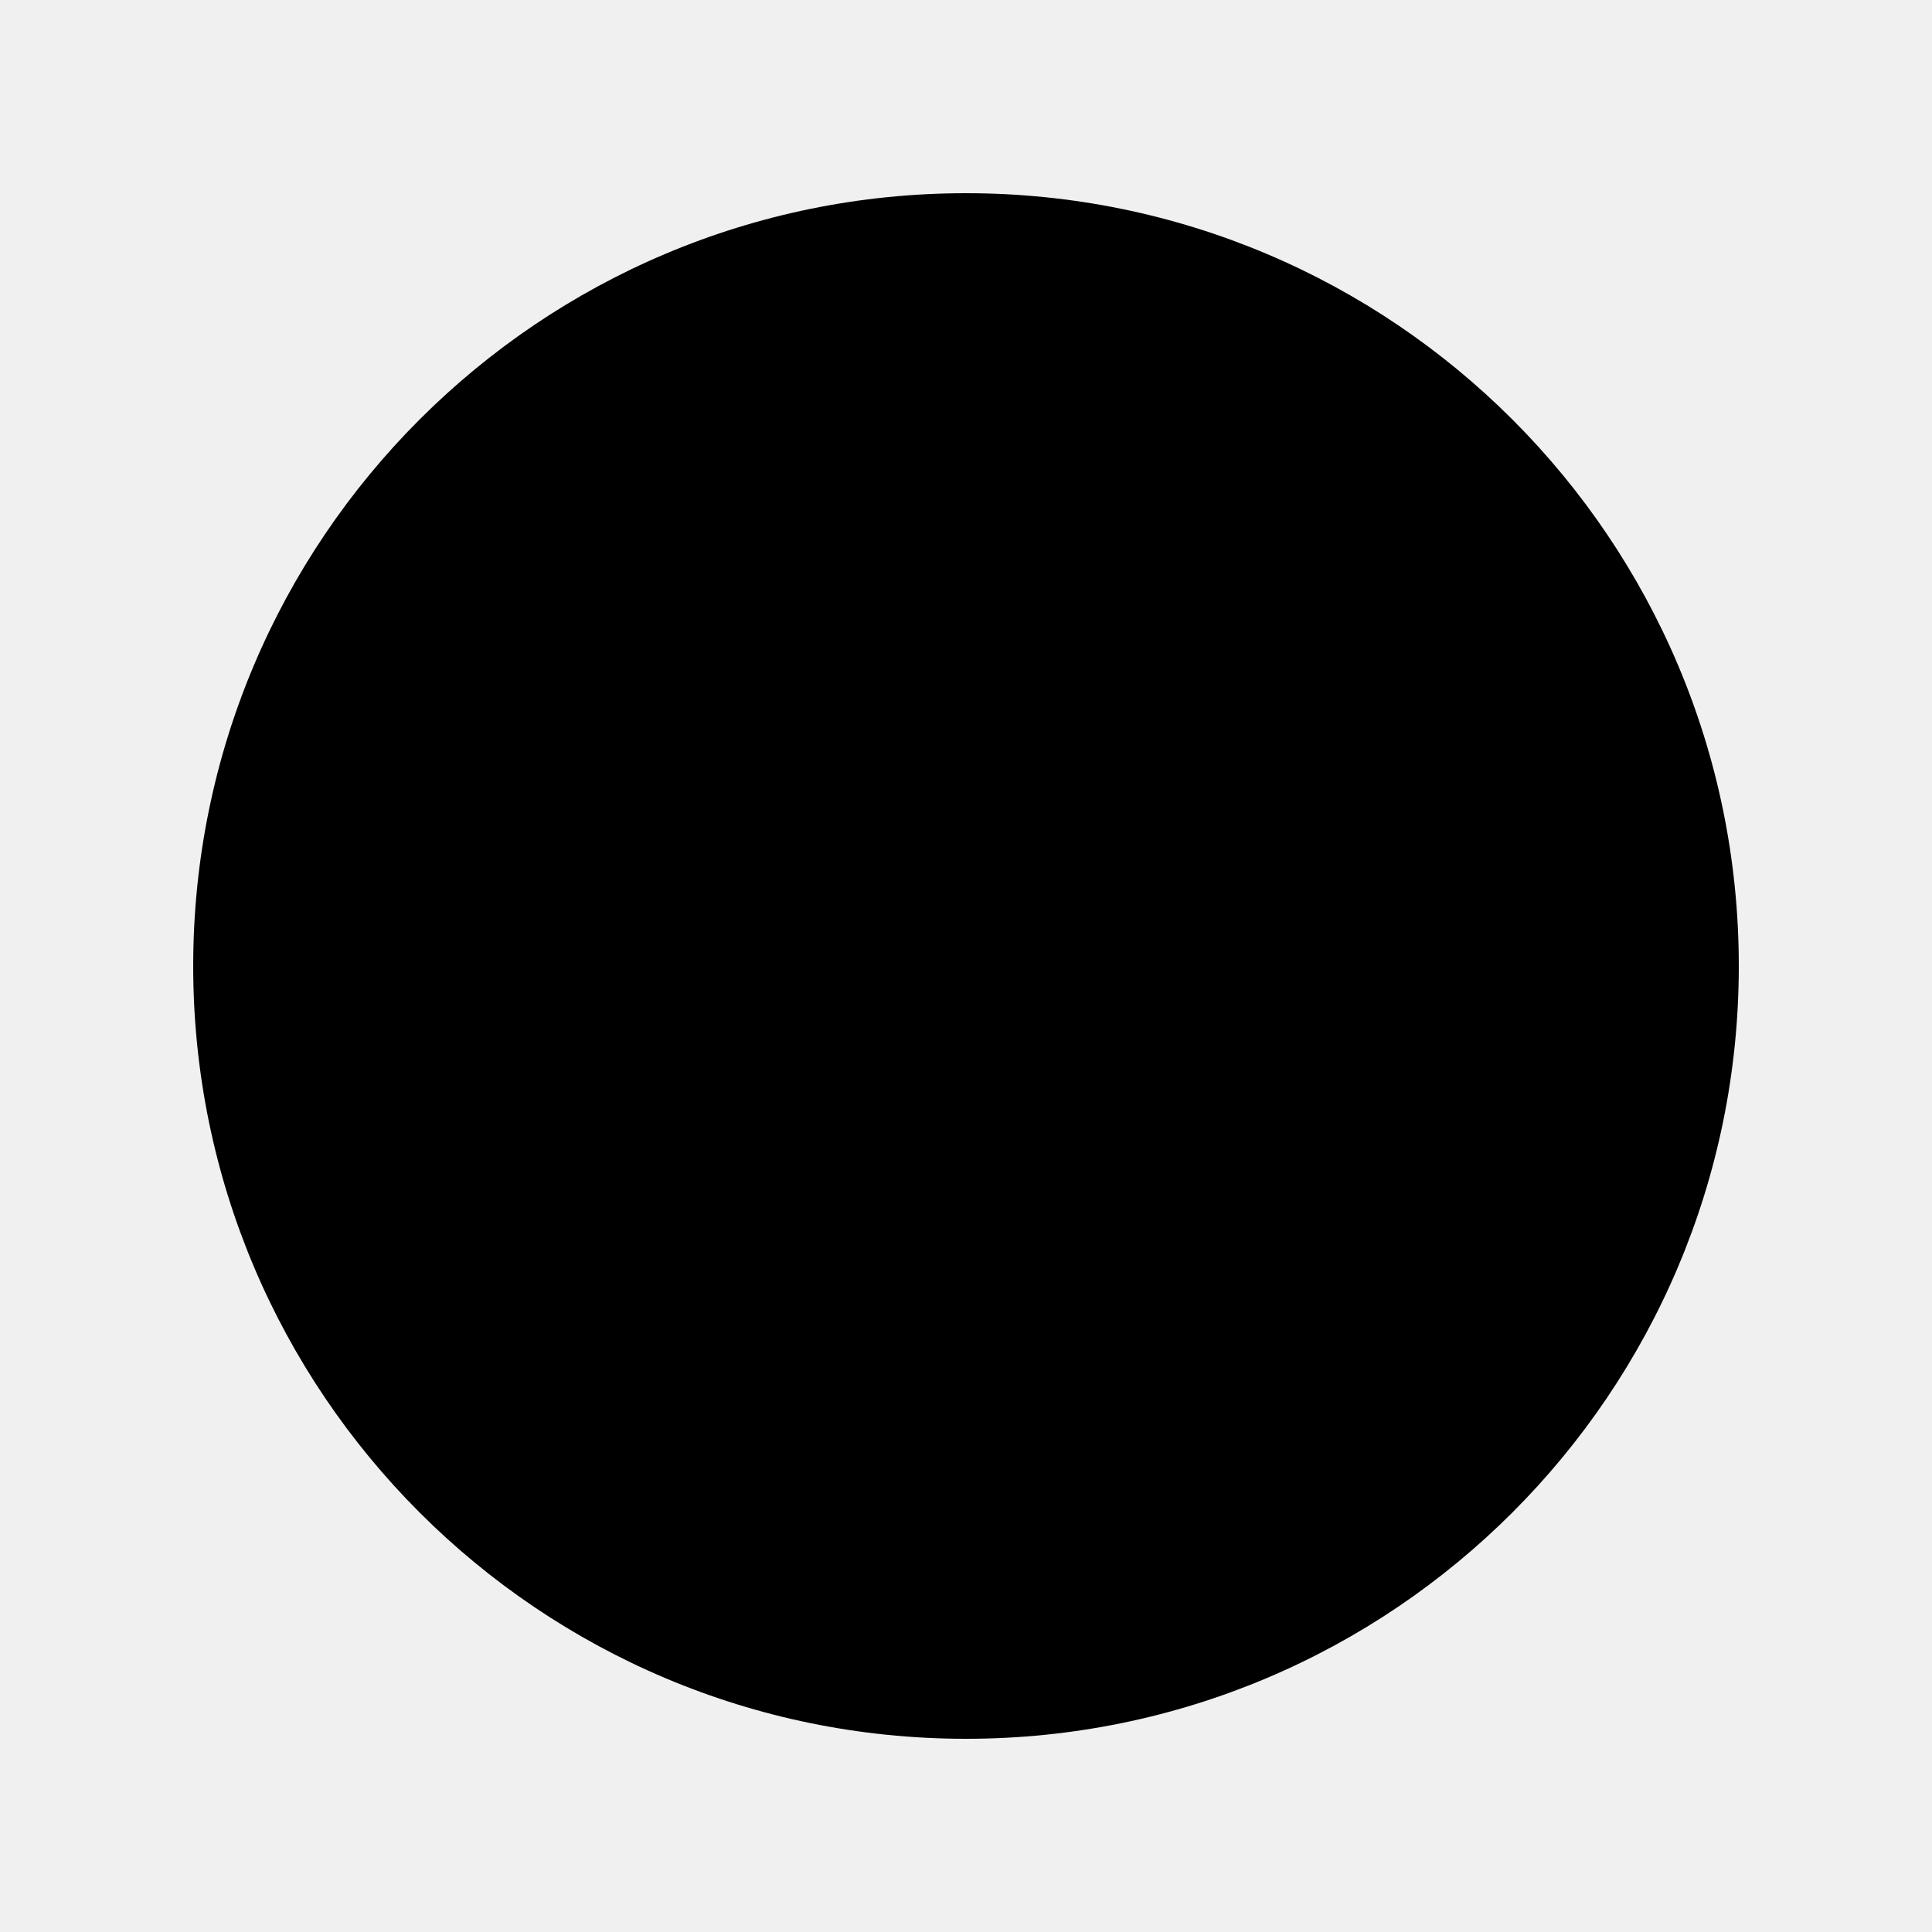
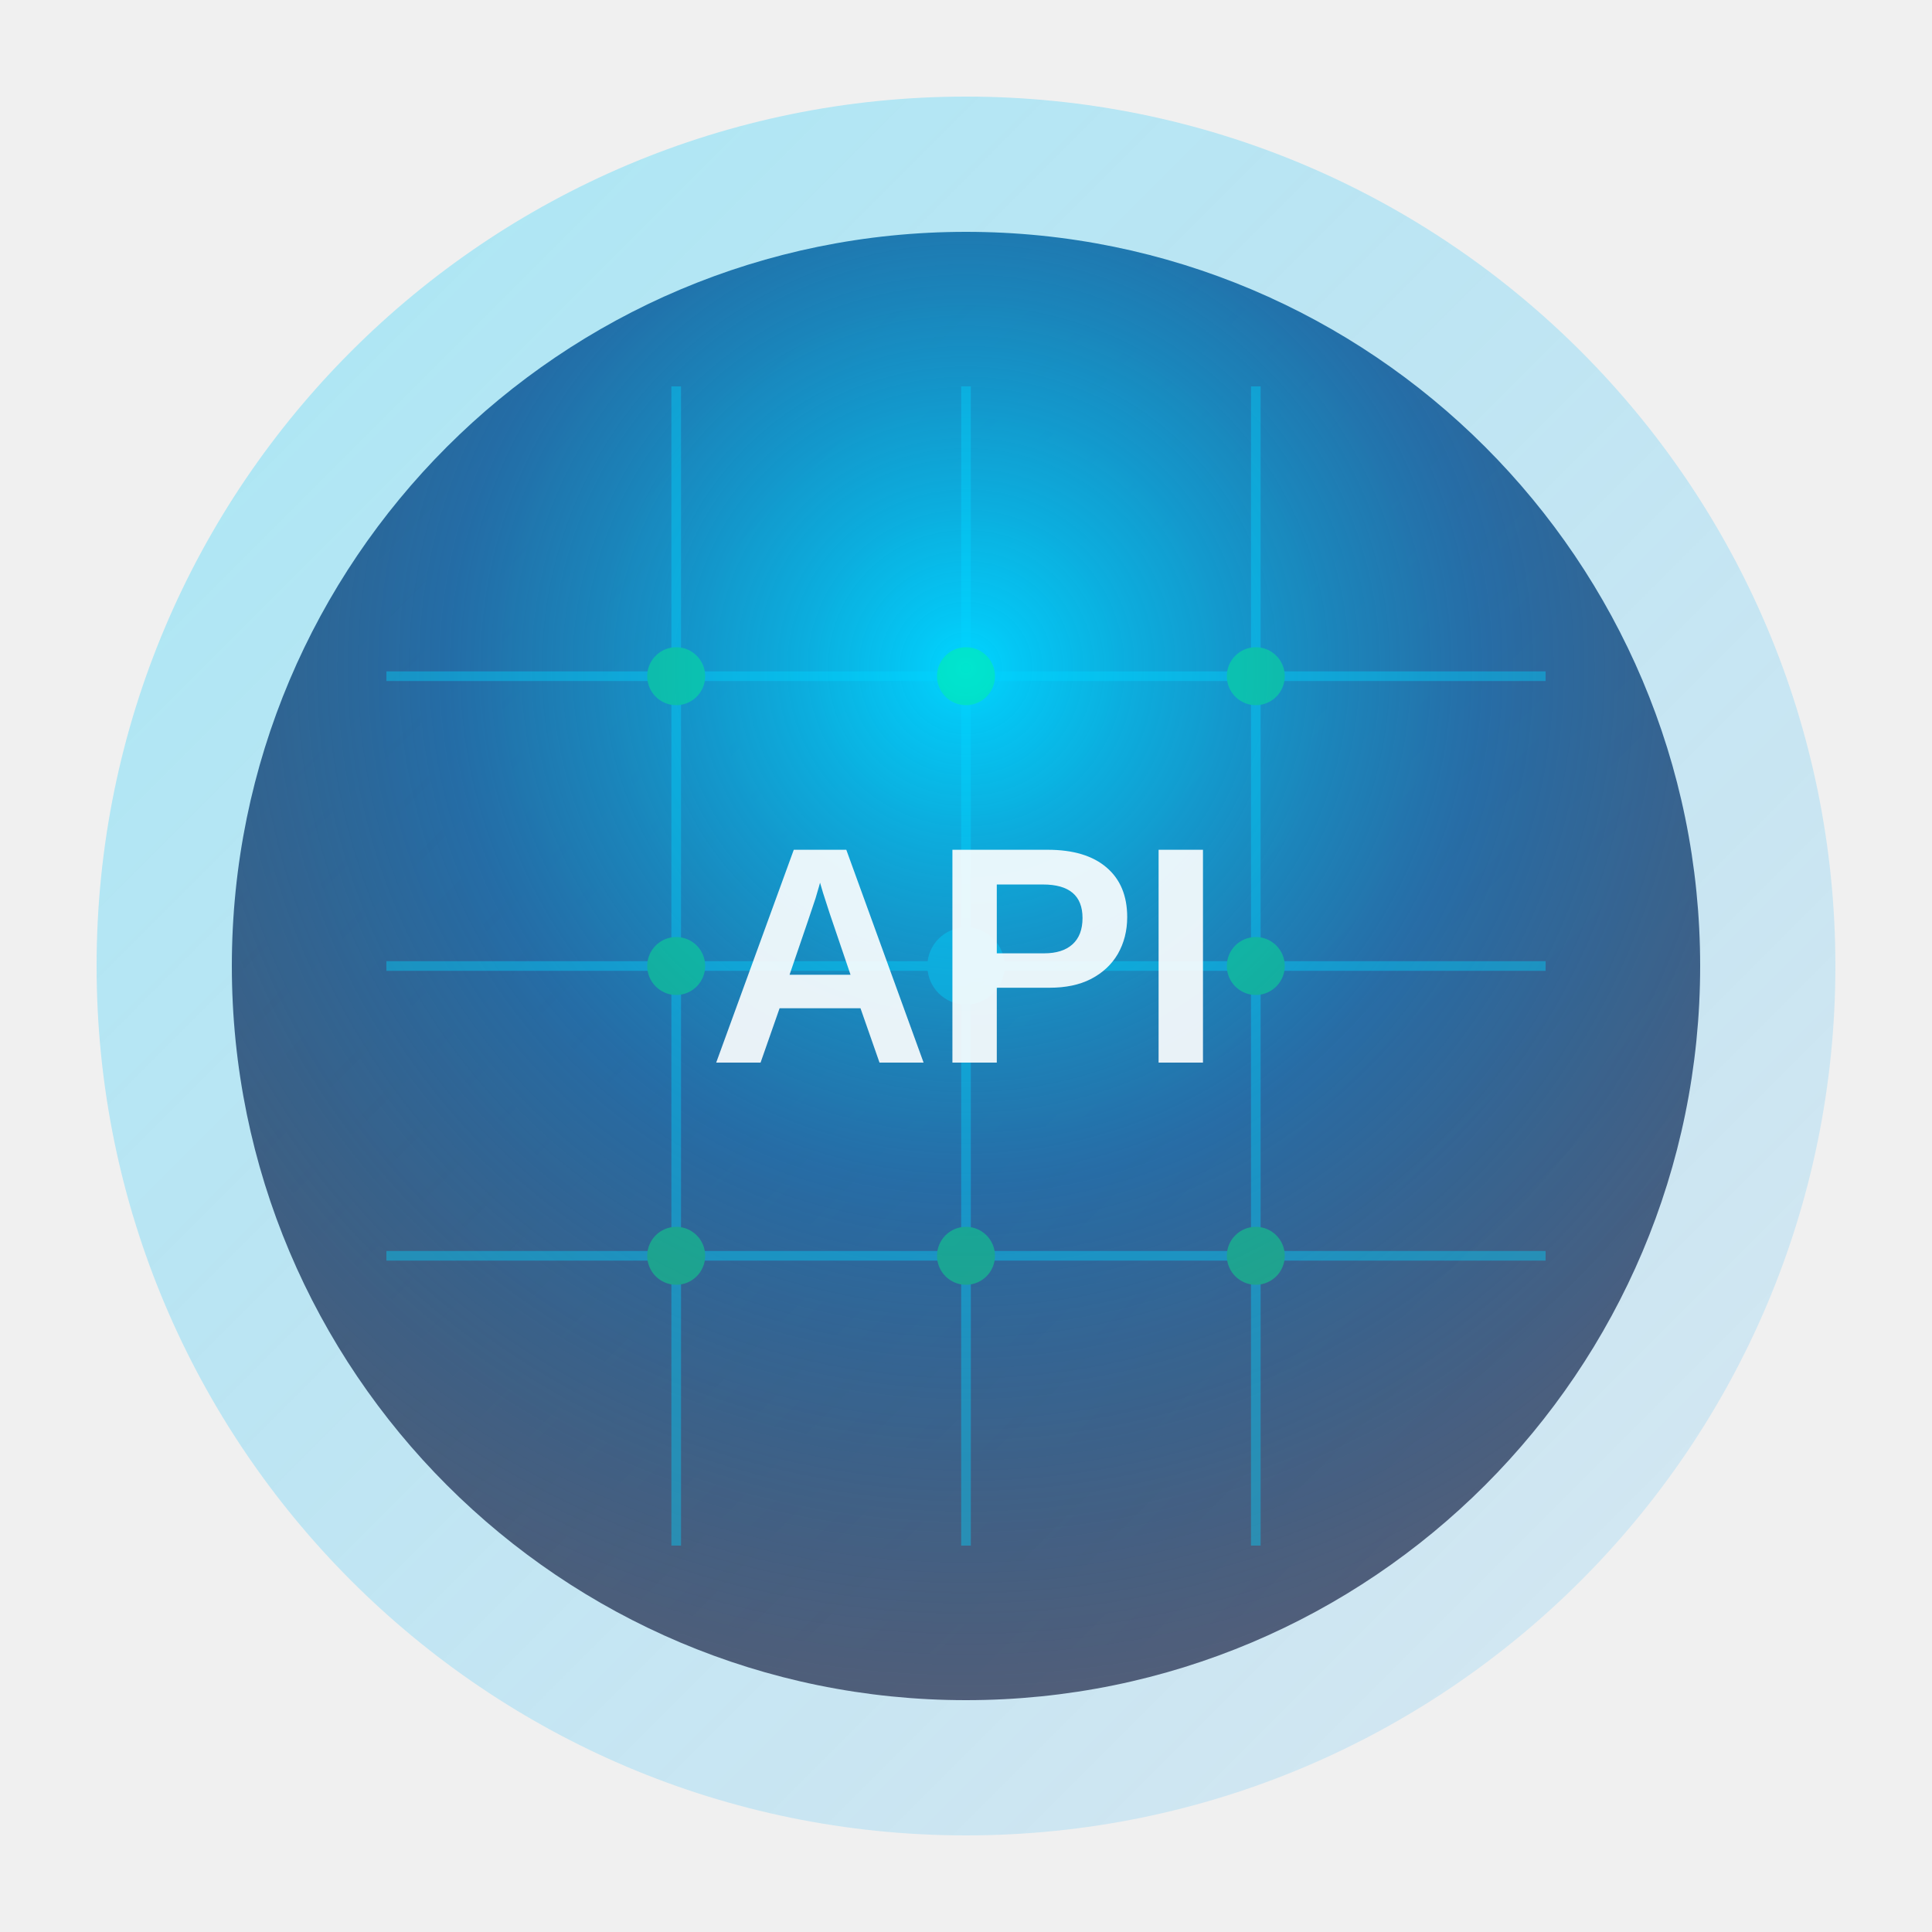
<svg xmlns="http://www.w3.org/2000/svg" viewBox="0 0 100 100">
  <defs>
-     <radialGradient id="a" cx="30%" cy="30%" r="70%">
-       <stop offset="0%">
-         <animate attributeName="stop-color" dur="5s" repeatCount="indefinite" values="#4da6ff;#00ccff;#0066cc;#6600cc;#4da6ff" />
+     <radialGradient id="apiGradient" cx="50%" cy="30%" r="70%">
+       <stop offset="0%" stop-color="#00d4ff" stop-opacity="1">
+         <animate attributeName="stop-color" dur="4s" repeatCount="indefinite" values="#00d4ff;#009ffd;#004e92;#00d4ff" />
      </stop>
-       <stop offset="70%">
-         <animate attributeName="stop-color" dur="5s" repeatCount="indefinite" values="#0066cc;#0099ff;#003366;#3300cc;#0066cc" />
+       <stop offset="50%" stop-color="#004e92" stop-opacity="0.8">
+         <animate attributeName="stop-color" dur="4s" repeatCount="indefinite" values="#004e92;#0066cc;#000428;#004e92" />
      </stop>
-       <stop offset="100%">
-         <animate attributeName="stop-color" dur="5s" repeatCount="indefinite" values="#004080;#006699;#000033;#000099;#004080" />
+       <stop offset="100%" stop-color="#000428" stop-opacity="0.6">
+         <animate attributeName="stop-color" dur="4s" repeatCount="indefinite" values="#000428;#001f3f;#000a14;#000428" />
      </stop>
    </radialGradient>
+     <linearGradient id="glowGradient" x1="0%" y1="0%" x2="100%" y2="100%">
+       <stop offset="0%" stop-color="#00d4ff" stop-opacity="0.3" />
+       <stop offset="100%" stop-color="#009ffd" stop-opacity="0.1" />
+     </linearGradient>
  </defs>
-   <circle cx="50" cy="50" r="40" fill="url(#a)">
-     <animate attributeName="r" calcMode="spline" dur="2s" keySplines="0.4 0 0.2 1; 0.4 0 0.2 1" repeatCount="indefinite" values="40;42;40" />
+   <circle cx="50" cy="50" r="45" fill="url(#glowGradient)" />
+   <circle cx="50" cy="50" r="38" fill="url(#apiGradient)">
+     <animate attributeName="r" calcMode="spline" dur="3s" keySplines="0.4 0 0.2 1; 0.4 0 0.2 1" repeatCount="indefinite" values="38;40;38" />
  </circle>
+   <g opacity="0.4">
+     <line x1="20" y1="35" x2="80" y2="35" stroke="#00d4ff" stroke-width="0.5" />
+     <line x1="20" y1="50" x2="80" y2="50" stroke="#00d4ff" stroke-width="0.5" />
+     <line x1="20" y1="65" x2="80" y2="65" stroke="#00d4ff" stroke-width="0.5" />
+     <line x1="35" y1="20" x2="35" y2="80" stroke="#00d4ff" stroke-width="0.5" />
+     <line x1="50" y1="20" x2="50" y2="80" stroke="#00d4ff" stroke-width="0.5" />
+     <line x1="65" y1="20" x2="65" y2="80" stroke="#00d4ff" stroke-width="0.5" />
+     <circle cx="35" cy="35" r="1.5" fill="#00ff88">
+       <animate attributeName="opacity" dur="2s" repeatCount="indefinite" values="0.3;1;0.3" />
+     </circle>
+     <circle cx="50" cy="35" r="1.5" fill="#00ff88">
+       <animate attributeName="opacity" dur="2s" begin="0.3s" repeatCount="indefinite" values="0.3;1;0.3" />
+     </circle>
+     <circle cx="65" cy="35" r="1.5" fill="#00ff88">
+       <animate attributeName="opacity" dur="2s" begin="0.6s" repeatCount="indefinite" values="0.3;1;0.3" />
+     </circle>
+     <circle cx="35" cy="50" r="1.5" fill="#00ff88">
+       <animate attributeName="opacity" dur="2s" begin="0.9s" repeatCount="indefinite" values="0.3;1;0.3" />
+     </circle>
+     <circle cx="50" cy="50" r="2" fill="#00d4ff">
+       <animate attributeName="r" dur="2s" repeatCount="indefinite" values="2;2.5;2" />
+     </circle>
+     <circle cx="65" cy="50" r="1.5" fill="#00ff88">
+       <animate attributeName="opacity" dur="2s" begin="1.2s" repeatCount="indefinite" values="0.3;1;0.3" />
+     </circle>
+     <circle cx="35" cy="65" r="1.5" fill="#00ff88">
+       <animate attributeName="opacity" dur="2s" begin="1.5s" repeatCount="indefinite" values="0.3;1;0.3" />
+     </circle>
+     <circle cx="50" cy="65" r="1.5" fill="#00ff88">
+       <animate attributeName="opacity" dur="2s" begin="1.8s" repeatCount="indefinite" values="0.3;1;0.3" />
+     </circle>
+     <circle cx="65" cy="65" r="1.5" fill="#00ff88">
+       <animate attributeName="opacity" dur="2s" begin="2.1s" repeatCount="indefinite" values="0.3;1;0.3" />
+     </circle>
+   </g>
+   <text x="50" y="55" font-family="Arial, sans-serif" font-size="16" font-weight="bold" fill="#ffffff" text-anchor="middle" opacity="0.9">
+     API
+   </text>
</svg>
